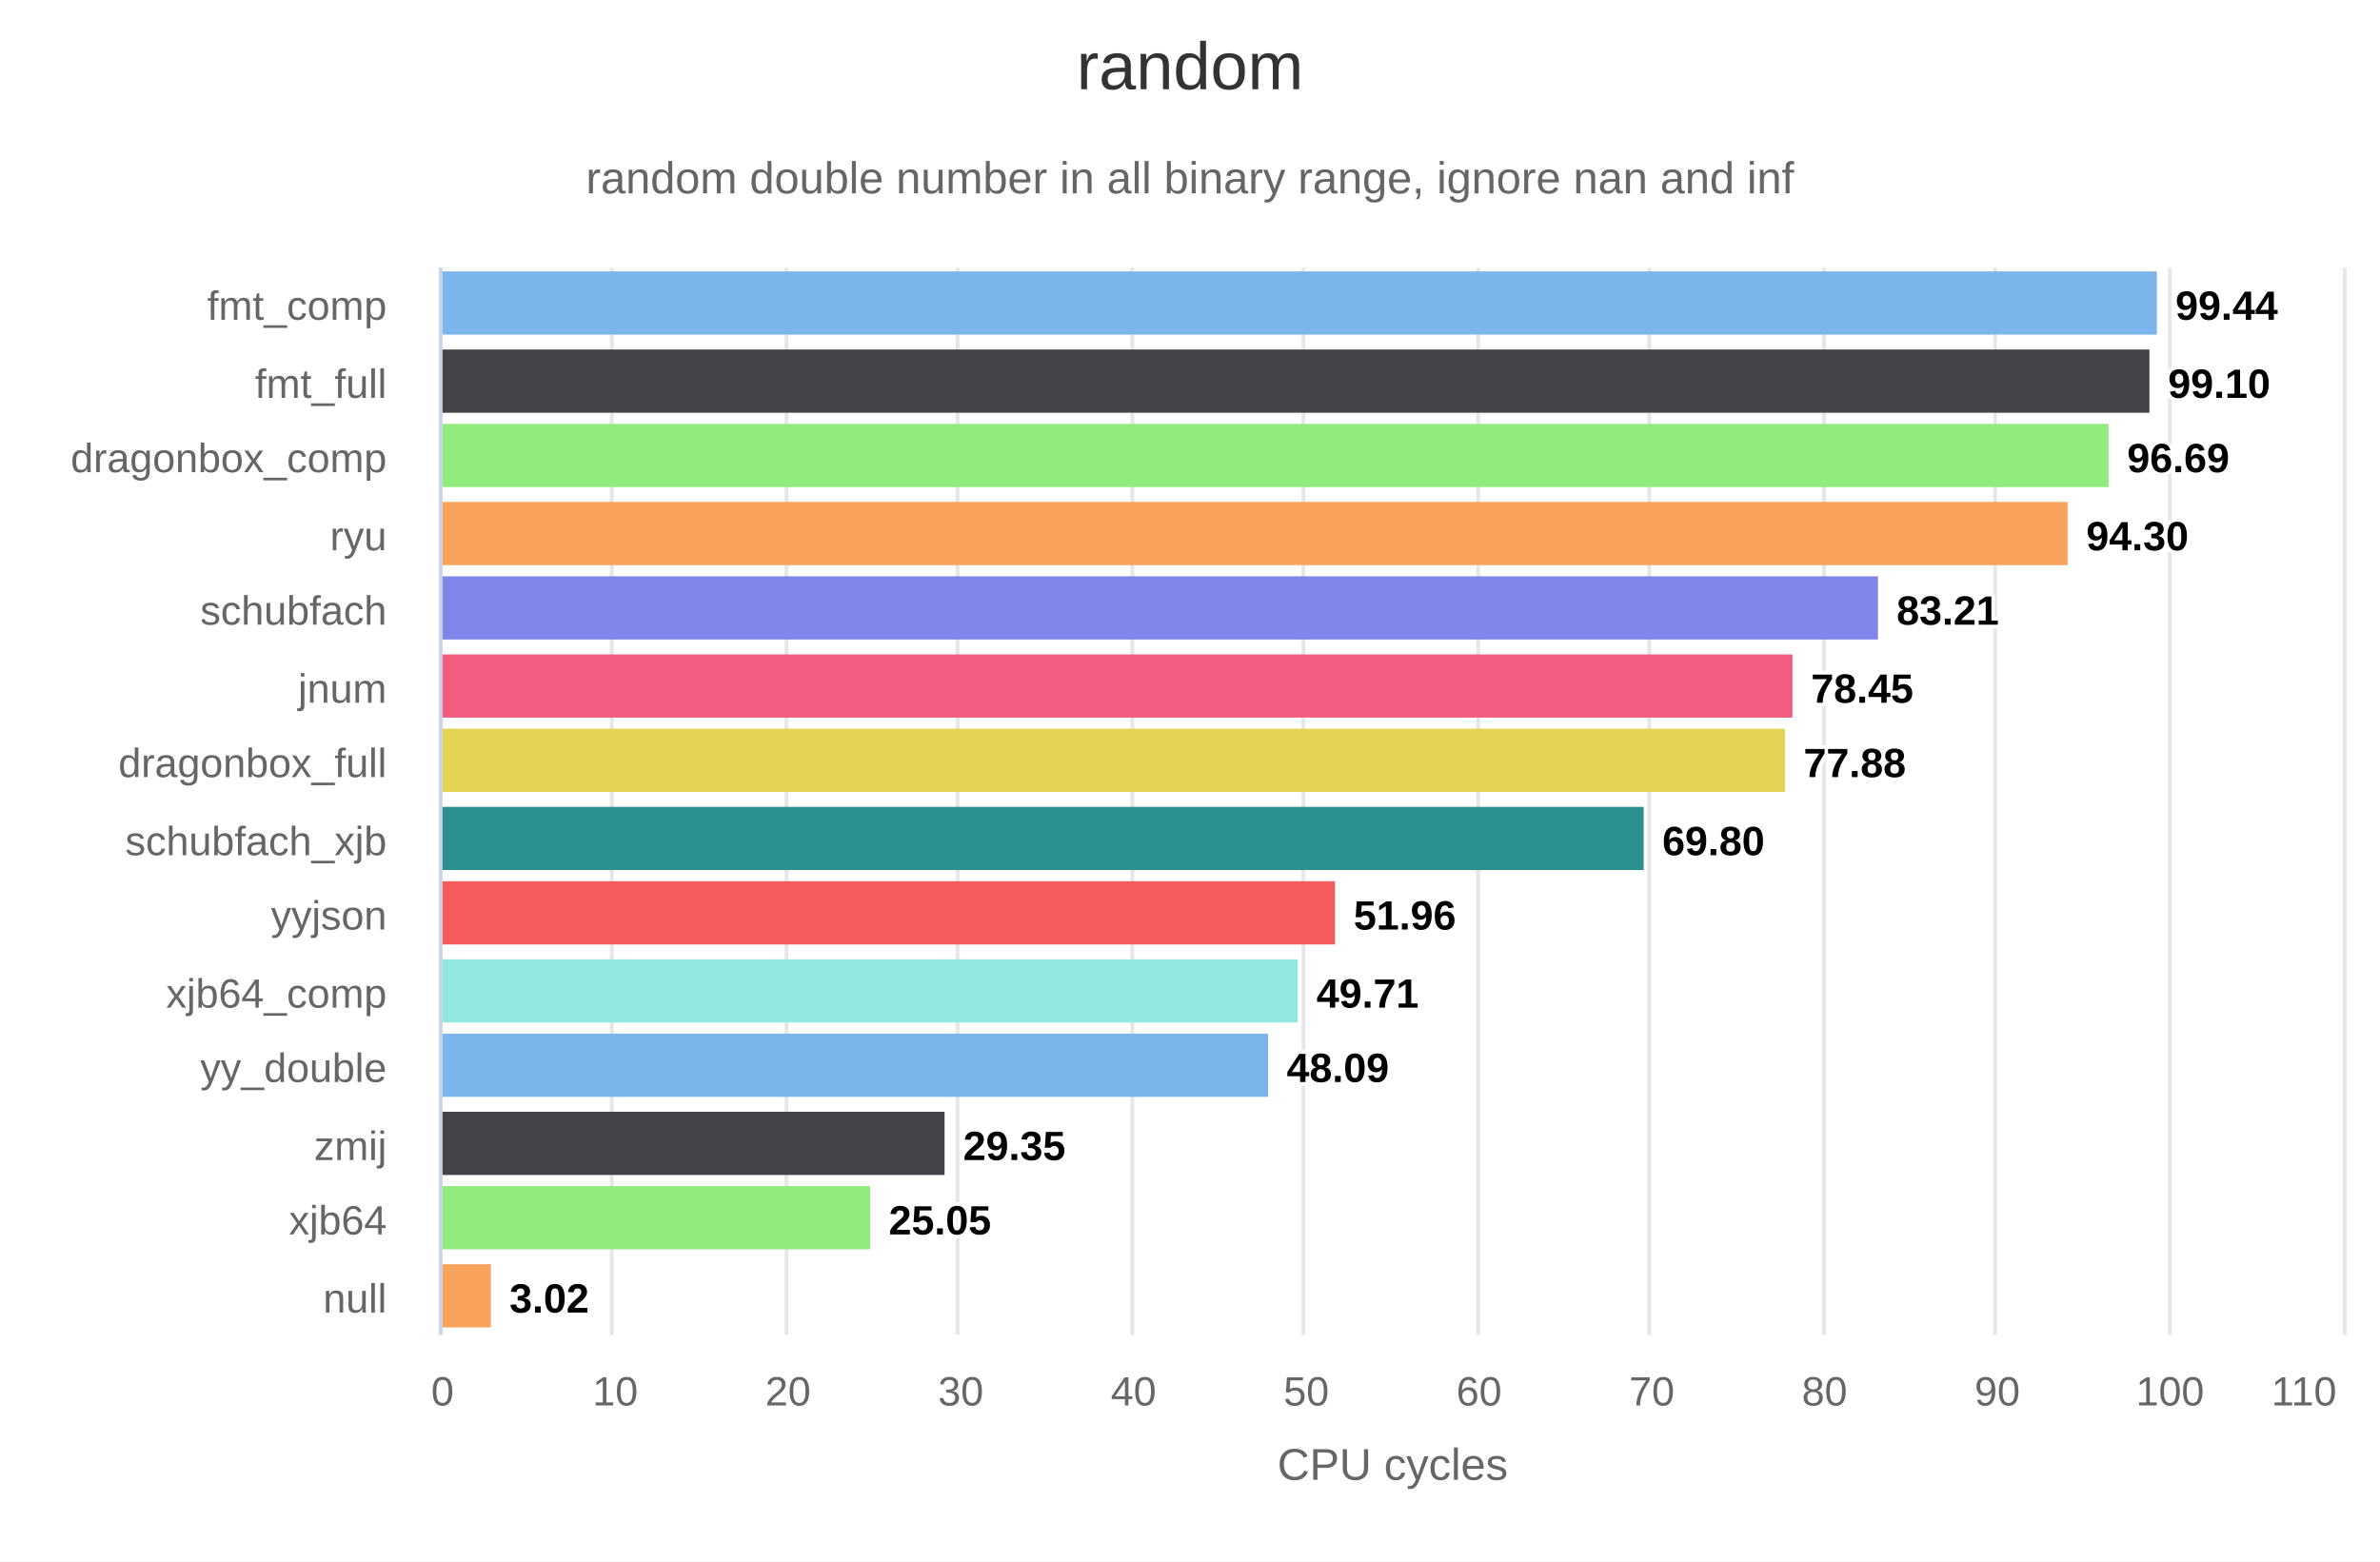
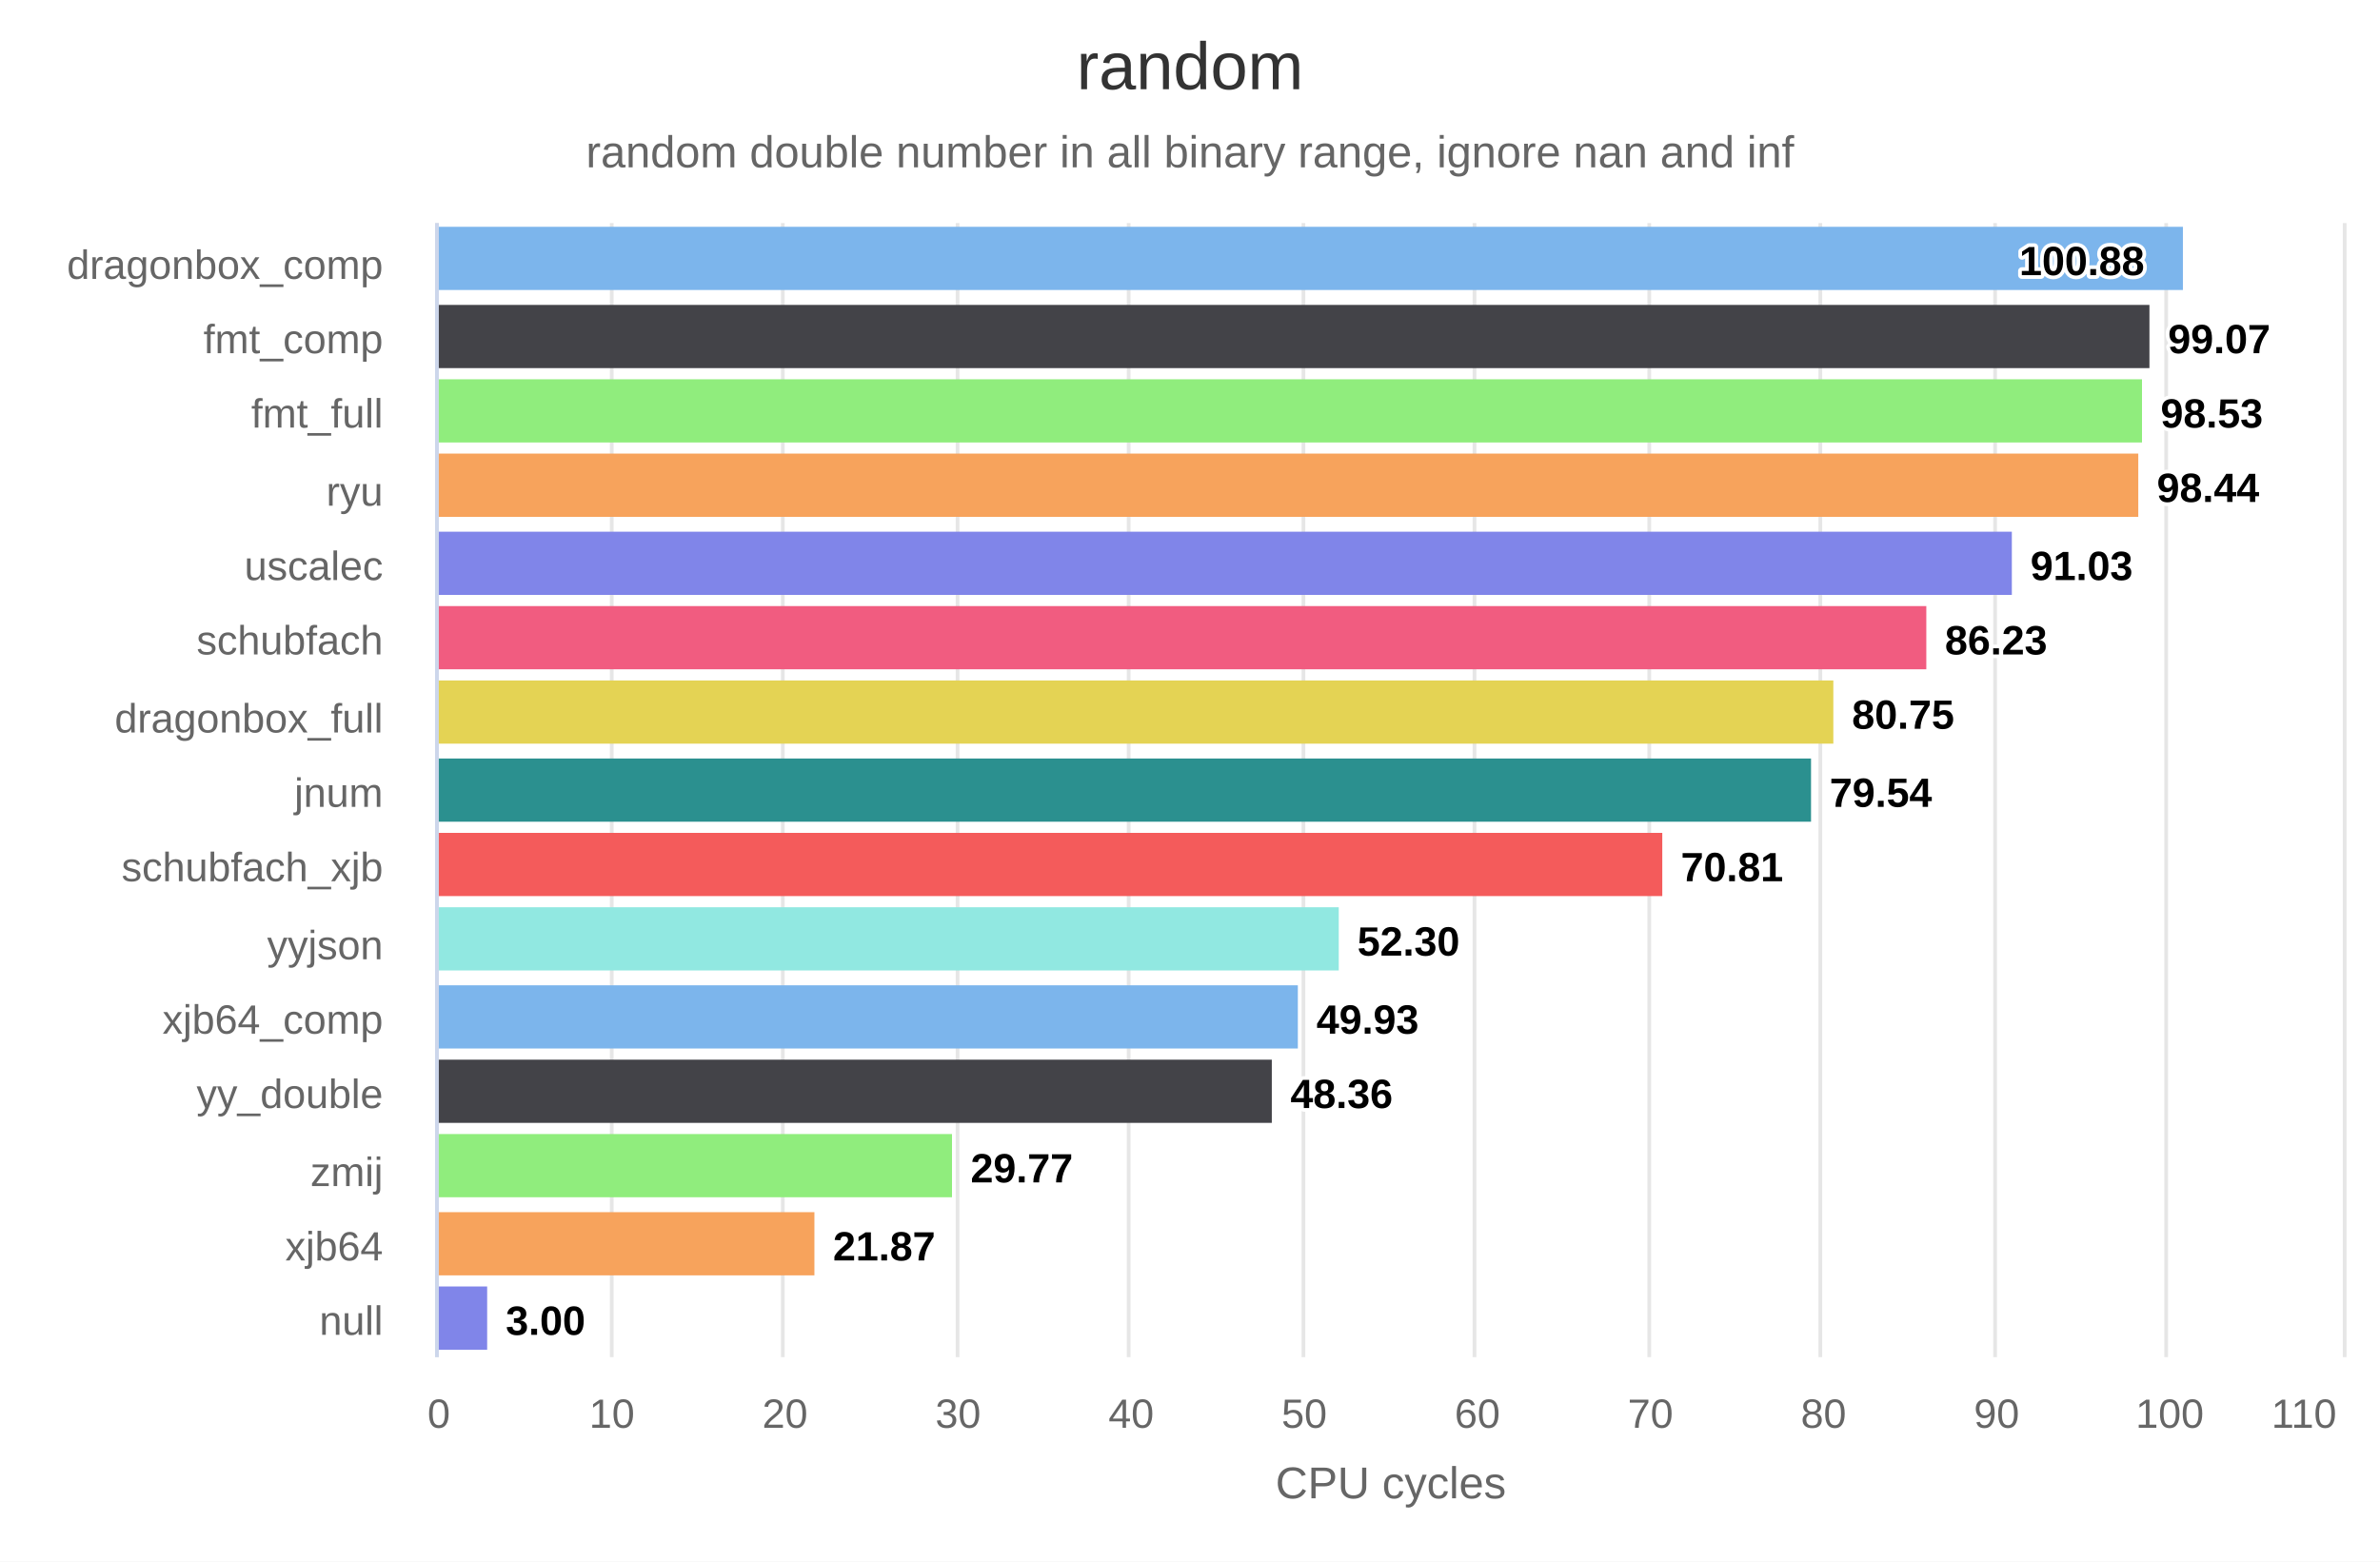
<svg xmlns="http://www.w3.org/2000/svg" version="1.1" class="highcharts-root" style="font-family:&quot;Lucida Grande&quot;, &quot;Lucida Sans Unicode&quot;, Arial, Helvetica, sans-serif;font-size:12px;" width="640" height="420" viewBox="0 0 640 420">
  <defs>
-     <clipPath id="highcharts-si01837-865-">
-       <rect x="0" y="0" width="287" height="511" fill="none" />
+     <clipPath id="highcharts-u35jbfs-942-">
+       <rect x="0" y="0" width="305" height="512" fill="none" />
    </clipPath>
  </defs>
  <rect fill="#ffffff" class="highcharts-background" x="0" y="0" width="640" height="420" rx="0" ry="0" />
-   <rect fill="none" class="highcharts-plot-background" x="119" y="72" width="511" height="287" />
+   <rect fill="none" class="highcharts-plot-background" x="118" y="60" width="512" height="305" />
  <g class="highcharts-grid highcharts-xaxis-grid" data-z-index="1">
-     <path fill="none" data-z-index="1" class="highcharts-grid-line" d="M 119 93.5 L 630 93.5" opacity="1" />
-     <path fill="none" data-z-index="1" class="highcharts-grid-line" d="M 119 113.5 L 630 113.5" opacity="1" />
-     <path fill="none" data-z-index="1" class="highcharts-grid-line" d="M 119 134.5 L 630 134.5" opacity="1" />
-     <path fill="none" data-z-index="1" class="highcharts-grid-line" d="M 119 154.5 L 630 154.5" opacity="1" />
-     <path fill="none" data-z-index="1" class="highcharts-grid-line" d="M 119 175.5 L 630 175.5" opacity="1" />
-     <path fill="none" data-z-index="1" class="highcharts-grid-line" d="M 119 195.5 L 630 195.5" opacity="1" />
-     <path fill="none" data-z-index="1" class="highcharts-grid-line" d="M 119 216.5 L 630 216.5" opacity="1" />
-     <path fill="none" data-z-index="1" class="highcharts-grid-line" d="M 119 236.5 L 630 236.5" opacity="1" />
-     <path fill="none" data-z-index="1" class="highcharts-grid-line" d="M 119 257.5 L 630 257.5" opacity="1" />
-     <path fill="none" data-z-index="1" class="highcharts-grid-line" d="M 119 277.5 L 630 277.5" opacity="1" />
-     <path fill="none" data-z-index="1" class="highcharts-grid-line" d="M 119 298.5 L 630 298.5" opacity="1" />
-     <path fill="none" data-z-index="1" class="highcharts-grid-line" d="M 119 318.5 L 630 318.5" opacity="1" />
-     <path fill="none" data-z-index="1" class="highcharts-grid-line" d="M 119 339.5 L 630 339.5" opacity="1" />
-     <path fill="none" data-z-index="1" class="highcharts-grid-line" d="M 119 359.5 L 630 359.5" opacity="1" />
-     <path fill="none" data-z-index="1" class="highcharts-grid-line" d="M 119 72.5 L 630 72.5" opacity="1" />
+     <path fill="none" data-z-index="1" class="highcharts-grid-line" d="M 118 80.5 L 630 80.5" opacity="1" />
+     <path fill="none" data-z-index="1" class="highcharts-grid-line" d="M 118 101.5 L 630 101.5" opacity="1" />
+     <path fill="none" data-z-index="1" class="highcharts-grid-line" d="M 118 121.5 L 630 121.5" opacity="1" />
+     <path fill="none" data-z-index="1" class="highcharts-grid-line" d="M 118 141.5 L 630 141.5" opacity="1" />
+     <path fill="none" data-z-index="1" class="highcharts-grid-line" d="M 118 162.5 L 630 162.5" opacity="1" />
+     <path fill="none" data-z-index="1" class="highcharts-grid-line" d="M 118 182.5 L 630 182.5" opacity="1" />
+     <path fill="none" data-z-index="1" class="highcharts-grid-line" d="M 118 202.5 L 630 202.5" opacity="1" />
+     <path fill="none" data-z-index="1" class="highcharts-grid-line" d="M 118 223.5 L 630 223.5" opacity="1" />
+     <path fill="none" data-z-index="1" class="highcharts-grid-line" d="M 118 243.5 L 630 243.5" opacity="1" />
+     <path fill="none" data-z-index="1" class="highcharts-grid-line" d="M 118 263.5 L 630 263.5" opacity="1" />
+     <path fill="none" data-z-index="1" class="highcharts-grid-line" d="M 118 284.5 L 630 284.5" opacity="1" />
+     <path fill="none" data-z-index="1" class="highcharts-grid-line" d="M 118 304.5 L 630 304.5" opacity="1" />
+     <path fill="none" data-z-index="1" class="highcharts-grid-line" d="M 118 324.5 L 630 324.5" opacity="1" />
+     <path fill="none" data-z-index="1" class="highcharts-grid-line" d="M 118 345.5 L 630 345.5" opacity="1" />
+     <path fill="none" data-z-index="1" class="highcharts-grid-line" d="M 118 365.5 L 630 365.5" opacity="1" />
+     <path fill="none" data-z-index="1" class="highcharts-grid-line" d="M 118 60.5 L 630 60.5" opacity="1" />
  </g>
  <g class="highcharts-grid highcharts-yaxis-grid" data-z-index="1">
-     <path fill="none" stroke="#e6e6e6" stroke-width="1" data-z-index="1" class="highcharts-grid-line" d="M 118.5 72 L 118.5 359" opacity="1" />
-     <path fill="none" stroke="#e6e6e6" stroke-width="1" data-z-index="1" class="highcharts-grid-line" d="M 164.5 72 L 164.5 359" opacity="1" />
-     <path fill="none" stroke="#e6e6e6" stroke-width="1" data-z-index="1" class="highcharts-grid-line" d="M 211.5 72 L 211.5 359" opacity="1" />
-     <path fill="none" stroke="#e6e6e6" stroke-width="1" data-z-index="1" class="highcharts-grid-line" d="M 257.5 72 L 257.5 359" opacity="1" />
-     <path fill="none" stroke="#e6e6e6" stroke-width="1" data-z-index="1" class="highcharts-grid-line" d="M 304.5 72 L 304.5 359" opacity="1" />
-     <path fill="none" stroke="#e6e6e6" stroke-width="1" data-z-index="1" class="highcharts-grid-line" d="M 350.5 72 L 350.5 359" opacity="1" />
-     <path fill="none" stroke="#e6e6e6" stroke-width="1" data-z-index="1" class="highcharts-grid-line" d="M 397.5 72 L 397.5 359" opacity="1" />
-     <path fill="none" stroke="#e6e6e6" stroke-width="1" data-z-index="1" class="highcharts-grid-line" d="M 443.5 72 L 443.5 359" opacity="1" />
-     <path fill="none" stroke="#e6e6e6" stroke-width="1" data-z-index="1" class="highcharts-grid-line" d="M 490.5 72 L 490.5 359" opacity="1" />
-     <path fill="none" stroke="#e6e6e6" stroke-width="1" data-z-index="1" class="highcharts-grid-line" d="M 536.5 72 L 536.5 359" opacity="1" />
-     <path fill="none" stroke="#e6e6e6" stroke-width="1" data-z-index="1" class="highcharts-grid-line" d="M 583.5 72 L 583.5 359" opacity="1" />
-     <path fill="none" stroke="#e6e6e6" stroke-width="1" data-z-index="1" class="highcharts-grid-line" d="M 630.5 72 L 630.5 359" opacity="1" />
-   </g>
-   <rect fill="none" class="highcharts-plot-border" data-z-index="1" x="119" y="72" width="511" height="287" />
+     <path fill="none" stroke="#e6e6e6" stroke-width="1" data-z-index="1" class="highcharts-grid-line" d="M 117.5 60 L 117.5 365" opacity="1" />
+     <path fill="none" stroke="#e6e6e6" stroke-width="1" data-z-index="1" class="highcharts-grid-line" d="M 164.5 60 L 164.5 365" opacity="1" />
+     <path fill="none" stroke="#e6e6e6" stroke-width="1" data-z-index="1" class="highcharts-grid-line" d="M 210.5 60 L 210.5 365" opacity="1" />
+     <path fill="none" stroke="#e6e6e6" stroke-width="1" data-z-index="1" class="highcharts-grid-line" d="M 257.5 60 L 257.5 365" opacity="1" />
+     <path fill="none" stroke="#e6e6e6" stroke-width="1" data-z-index="1" class="highcharts-grid-line" d="M 303.5 60 L 303.5 365" opacity="1" />
+     <path fill="none" stroke="#e6e6e6" stroke-width="1" data-z-index="1" class="highcharts-grid-line" d="M 350.5 60 L 350.5 365" opacity="1" />
+     <path fill="none" stroke="#e6e6e6" stroke-width="1" data-z-index="1" class="highcharts-grid-line" d="M 396.5 60 L 396.5 365" opacity="1" />
+     <path fill="none" stroke="#e6e6e6" stroke-width="1" data-z-index="1" class="highcharts-grid-line" d="M 443.5 60 L 443.5 365" opacity="1" />
+     <path fill="none" stroke="#e6e6e6" stroke-width="1" data-z-index="1" class="highcharts-grid-line" d="M 489.5 60 L 489.5 365" opacity="1" />
+     <path fill="none" stroke="#e6e6e6" stroke-width="1" data-z-index="1" class="highcharts-grid-line" d="M 536.5 60 L 536.5 365" opacity="1" />
+     <path fill="none" stroke="#e6e6e6" stroke-width="1" data-z-index="1" class="highcharts-grid-line" d="M 582.5 60 L 582.5 365" opacity="1" />
+     <path fill="none" stroke="#e6e6e6" stroke-width="1" data-z-index="1" class="highcharts-grid-line" d="M 630.5 60 L 630.5 365" opacity="1" />
+   </g>
+   <rect fill="none" class="highcharts-plot-border" data-z-index="1" x="118" y="60" width="512" height="305" />
  <g class="highcharts-axis highcharts-xaxis" data-z-index="2">
-     <path fill="none" class="highcharts-axis-line" stroke="#ccd6eb" stroke-width="1" data-z-index="7" d="M 118.5 72 L 118.5 359" />
+     <path fill="none" class="highcharts-axis-line" stroke="#ccd6eb" stroke-width="1" data-z-index="7" d="M 117.5 60 L 117.5 365" />
  </g>
  <g class="highcharts-axis highcharts-yaxis" data-z-index="2">
-     <text x="374.5" data-z-index="7" text-anchor="middle" transform="translate(0,0)" class="highcharts-axis-title" style="color:#666666;fill:#666666;" y="398">
+     <text x="374" data-z-index="7" text-anchor="middle" transform="translate(0,0)" class="highcharts-axis-title" style="color:#666666;fill:#666666;" y="402.969">
      <tspan>CPU cycles</tspan>
    </text>
-     <path fill="none" class="highcharts-axis-line" data-z-index="7" d="M 119 359 L 630 359" />
+     <path fill="none" class="highcharts-axis-line" data-z-index="7" d="M 118 365 L 630 365" />
  </g>
  <g class="highcharts-series-group" data-z-index="3">
-     <g class="highcharts-series highcharts-series-0 highcharts-bar-series" data-z-index="0.1" opacity="1" transform="translate(630,359) rotate(90) scale(-1,1) scale(1 1)" clip-path="url(#highcharts-si01837-865-)">
-       <rect x="269" y="50" width="17" height="462" fill="#7cb5ec" opacity="1" class="highcharts-point highcharts-color-0" />
-       <rect x="248" y="52" width="17" height="460" fill="#434348" opacity="1" class="highcharts-point highcharts-color-1" />
-       <rect x="228" y="63" width="17" height="449" fill="#90ed7d" opacity="1" class="highcharts-point highcharts-color-2" />
-       <rect x="207" y="74" width="17" height="438" fill="#f7a35c" opacity="1" class="highcharts-point highcharts-color-3" />
-       <rect x="187" y="125" width="17" height="387" fill="#8085e9" opacity="1" class="highcharts-point highcharts-color-4" />
-       <rect x="166" y="148" width="17" height="364" fill="#f15c80" opacity="1" class="highcharts-point highcharts-color-5" />
-       <rect x="146" y="150" width="17" height="362" fill="#e4d354" opacity="1" class="highcharts-point highcharts-color-6" />
-       <rect x="125" y="188" width="17" height="324" fill="#2b908f" opacity="1" class="highcharts-point highcharts-color-7" />
-       <rect x="105" y="271" width="17" height="241" fill="#f45b5b" opacity="1" class="highcharts-point highcharts-color-8" />
-       <rect x="84" y="281" width="17" height="231" fill="#91e8e1" opacity="1" class="highcharts-point highcharts-color-9" />
-       <rect x="64" y="289" width="17" height="223" fill="#7cb5ec" opacity="1" class="highcharts-point highcharts-color-0" />
-       <rect x="43" y="376" width="17" height="136" fill="#434348" opacity="1" class="highcharts-point highcharts-color-1" />
-       <rect x="23" y="396" width="17" height="116" fill="#90ed7d" opacity="1" class="highcharts-point highcharts-color-2" />
-       <rect x="2" y="498" width="17" height="14" fill="#f7a35c" opacity="1" class="highcharts-point highcharts-color-3" />
-     </g>
-     <g class="highcharts-markers highcharts-series-0 highcharts-bar-series" data-z-index="0.1" opacity="1" transform="translate(630,359) rotate(90) scale(-1,1) scale(1 1)" clip-path="none" />
+     <g class="highcharts-series highcharts-series-0 highcharts-bar-series" data-z-index="0.1" opacity="1" transform="translate(630,365) rotate(90) scale(-1,1) scale(1 1)" clip-path="url(#highcharts-u35jbfs-942-)">
+       <rect x="287" y="43" width="17" height="470" fill="#7cb5ec" opacity="1" class="highcharts-point highcharts-color-0" />
+       <rect x="266" y="52" width="17" height="461" fill="#434348" opacity="1" class="highcharts-point highcharts-color-1" />
+       <rect x="246" y="54" width="17" height="459" fill="#90ed7d" opacity="1" class="highcharts-point highcharts-color-2" />
+       <rect x="226" y="55" width="17" height="458" fill="#f7a35c" opacity="1" class="highcharts-point highcharts-color-3" />
+       <rect x="205" y="89" width="17" height="424" fill="#8085e9" opacity="1" class="highcharts-point highcharts-color-4" />
+       <rect x="185" y="112" width="17" height="401" fill="#f15c80" opacity="1" class="highcharts-point highcharts-color-5" />
+       <rect x="165" y="137" width="17" height="376" fill="#e4d354" opacity="1" class="highcharts-point highcharts-color-6" />
+       <rect x="144" y="143" width="17" height="370" fill="#2b908f" opacity="1" class="highcharts-point highcharts-color-7" />
+       <rect x="124" y="183" width="17" height="330" fill="#f45b5b" opacity="1" class="highcharts-point highcharts-color-8" />
+       <rect x="104" y="270" width="17" height="243" fill="#91e8e1" opacity="1" class="highcharts-point highcharts-color-9" />
+       <rect x="83" y="281" width="17" height="232" fill="#7cb5ec" opacity="1" class="highcharts-point highcharts-color-0" />
+       <rect x="63" y="288" width="17" height="225" fill="#434348" opacity="1" class="highcharts-point highcharts-color-1" />
+       <rect x="43" y="374" width="17" height="139" fill="#90ed7d" opacity="1" class="highcharts-point highcharts-color-2" />
+       <rect x="22" y="411" width="17" height="102" fill="#f7a35c" opacity="1" class="highcharts-point highcharts-color-3" />
+       <rect x="2" y="499" width="17" height="14" fill="#8085e9" opacity="1" class="highcharts-point highcharts-color-4" />
+     </g>
+     <g class="highcharts-markers highcharts-series-0 highcharts-bar-series" data-z-index="0.1" opacity="1" transform="translate(630,365) rotate(90) scale(-1,1) scale(1 1)" clip-path="none" />
  </g>
  <text x="320" text-anchor="middle" class="highcharts-title" data-z-index="4" style="color:#333333;font-size:18px;fill:#333333;" y="24">
    <tspan>random</tspan>
  </text>
-   <text x="320" text-anchor="middle" class="highcharts-subtitle" data-z-index="4" style="color:#666666;fill:#666666;" y="52">
+   <text x="320" text-anchor="middle" class="highcharts-subtitle" data-z-index="4" style="color:#666666;fill:#666666;" y="45">
    <tspan>random double number in all binary range, ignore nan and inf</tspan>
  </text>
  <text x="10" text-anchor="start" class="highcharts-caption" data-z-index="4" style="color:#666666;fill:#666666;" y="417" />
-   <g class="highcharts-data-labels highcharts-series-0 highcharts-bar-series" data-z-index="6" opacity="1" transform="translate(119,72) scale(1 1)">
-     <g class="highcharts-label highcharts-data-label highcharts-data-label-color-0" data-z-index="1" transform="translate(461,-2)">
-       <text x="5" data-z-index="1" y="16" style="color:#000000;font-size:11px;font-weight:bold;fill:#000000;">
-         <tspan x="5" y="16" class="highcharts-text-outline" fill="#FFFFFF" stroke="#FFFFFF" stroke-width="2px" stroke-linejoin="round" style="">99.44</tspan>
-         <tspan x="5" y="16">99.44</tspan>
-       </text>
-     </g>
-     <g class="highcharts-label highcharts-data-label highcharts-data-label-color-1" data-z-index="1" transform="translate(459,19)">
-       <text x="5" data-z-index="1" y="16" style="color:#000000;font-size:11px;font-weight:bold;fill:#000000;">
-         <tspan x="5" y="16" class="highcharts-text-outline" fill="#FFFFFF" stroke="#FFFFFF" stroke-width="2px" stroke-linejoin="round">99.10</tspan>
-         <tspan x="5" y="16">99.10</tspan>
-       </text>
-     </g>
-     <g class="highcharts-label highcharts-data-label highcharts-data-label-color-2" data-z-index="1" transform="translate(448,39)">
-       <text x="5" data-z-index="1" y="16" style="color:#000000;font-size:11px;font-weight:bold;fill:#000000;">
-         <tspan x="5" y="16" class="highcharts-text-outline" fill="#FFFFFF" stroke="#FFFFFF" stroke-width="2px" stroke-linejoin="round">96.69</tspan>
-         <tspan x="5" y="16">96.69</tspan>
-       </text>
-     </g>
-     <g class="highcharts-label highcharts-data-label highcharts-data-label-color-3" data-z-index="1" transform="translate(437,60)">
-       <text x="5" data-z-index="1" y="16" style="color:#000000;font-size:11px;font-weight:bold;fill:#000000;">
-         <tspan x="5" y="16" class="highcharts-text-outline" fill="#FFFFFF" stroke="#FFFFFF" stroke-width="2px" stroke-linejoin="round">94.30</tspan>
-         <tspan x="5" y="16">94.30</tspan>
-       </text>
-     </g>
-     <g class="highcharts-label highcharts-data-label highcharts-data-label-color-4" data-z-index="1" transform="translate(386,80)">
-       <text x="5" data-z-index="1" y="16" style="color:#000000;font-size:11px;font-weight:bold;fill:#000000;">
-         <tspan x="5" y="16" class="highcharts-text-outline" fill="#FFFFFF" stroke="#FFFFFF" stroke-width="2px" stroke-linejoin="round">83.21</tspan>
-         <tspan x="5" y="16">83.21</tspan>
-       </text>
-     </g>
-     <g class="highcharts-label highcharts-data-label highcharts-data-label-color-5" data-z-index="1" transform="translate(363,101)">
-       <text x="5" data-z-index="1" y="16" style="color:#000000;font-size:11px;font-weight:bold;fill:#000000;">
-         <tspan x="5" y="16" class="highcharts-text-outline" fill="#FFFFFF" stroke="#FFFFFF" stroke-width="2px" stroke-linejoin="round">78.45</tspan>
-         <tspan x="5" y="16">78.45</tspan>
-       </text>
-     </g>
-     <g class="highcharts-label highcharts-data-label highcharts-data-label-color-6" data-z-index="1" transform="translate(361,121)">
-       <text x="5" data-z-index="1" y="16" style="color:#000000;font-size:11px;font-weight:bold;fill:#000000;">
-         <tspan x="5" y="16" class="highcharts-text-outline" fill="#FFFFFF" stroke="#FFFFFF" stroke-width="2px" stroke-linejoin="round">77.88</tspan>
-         <tspan x="5" y="16">77.88</tspan>
-       </text>
-     </g>
-     <g class="highcharts-label highcharts-data-label highcharts-data-label-color-7" data-z-index="1" transform="translate(323,142)">
-       <text x="5" data-z-index="1" y="16" style="color:#000000;font-size:11px;font-weight:bold;fill:#000000;">
-         <tspan x="5" y="16" class="highcharts-text-outline" fill="#FFFFFF" stroke="#FFFFFF" stroke-width="2px" stroke-linejoin="round">69.80</tspan>
-         <tspan x="5" y="16">69.80</tspan>
-       </text>
-     </g>
-     <g class="highcharts-label highcharts-data-label highcharts-data-label-color-8" data-z-index="1" transform="translate(240,162)">
-       <text x="5" data-z-index="1" y="16" style="color:#000000;font-size:11px;font-weight:bold;fill:#000000;">
-         <tspan x="5" y="16" class="highcharts-text-outline" fill="#FFFFFF" stroke="#FFFFFF" stroke-width="2px" stroke-linejoin="round">51.96</tspan>
-         <tspan x="5" y="16">51.96</tspan>
-       </text>
-     </g>
-     <g class="highcharts-label highcharts-data-label highcharts-data-label-color-9" data-z-index="1" transform="translate(230,183)">
-       <text x="5" data-z-index="1" y="16" style="color:#000000;font-size:11px;font-weight:bold;fill:#000000;">
-         <tspan x="5" y="16" class="highcharts-text-outline" fill="#FFFFFF" stroke="#FFFFFF" stroke-width="2px" stroke-linejoin="round">49.71</tspan>
-         <tspan x="5" y="16">49.71</tspan>
-       </text>
-     </g>
-     <g class="highcharts-label highcharts-data-label highcharts-data-label-color-0" data-z-index="1" transform="translate(222,203)">
-       <text x="5" data-z-index="1" y="16" style="color:#000000;font-size:11px;font-weight:bold;fill:#000000;">
-         <tspan x="5" y="16" class="highcharts-text-outline" fill="#FFFFFF" stroke="#FFFFFF" stroke-width="2px" stroke-linejoin="round">48.09</tspan>
-         <tspan x="5" y="16">48.09</tspan>
-       </text>
-     </g>
-     <g class="highcharts-label highcharts-data-label highcharts-data-label-color-1" data-z-index="1" transform="translate(135,224)">
-       <text x="5" data-z-index="1" y="16" style="color:#000000;font-size:11px;font-weight:bold;fill:#000000;">
-         <tspan x="5" y="16" class="highcharts-text-outline" fill="#FFFFFF" stroke="#FFFFFF" stroke-width="2px" stroke-linejoin="round">29.35</tspan>
-         <tspan x="5" y="16">29.35</tspan>
-       </text>
-     </g>
-     <g class="highcharts-label highcharts-data-label highcharts-data-label-color-2" data-z-index="1" transform="translate(115,244)">
-       <text x="5" data-z-index="1" y="16" style="color:#000000;font-size:11px;font-weight:bold;fill:#000000;">
-         <tspan x="5" y="16" class="highcharts-text-outline" fill="#FFFFFF" stroke="#FFFFFF" stroke-width="2px" stroke-linejoin="round">25.05</tspan>
-         <tspan x="5" y="16">25.05</tspan>
-       </text>
-     </g>
-     <g class="highcharts-label highcharts-data-label highcharts-data-label-color-3" data-z-index="1" transform="translate(13,265)">
-       <text x="5" data-z-index="1" y="16" style="color:#000000;font-size:11px;font-weight:bold;fill:#000000;">
-         <tspan x="5" y="16" class="highcharts-text-outline" fill="#FFFFFF" stroke="#FFFFFF" stroke-width="2px" stroke-linejoin="round" style="">3.02</tspan>
-         <tspan x="5" y="16">3.02</tspan>
+   <g class="highcharts-data-labels highcharts-series-0 highcharts-bar-series" data-z-index="6" opacity="1" transform="translate(118,60) scale(1 1)">
+     <g class="highcharts-label highcharts-data-label highcharts-data-label-color-0" data-z-index="1" transform="translate(420,-2)">
+       <text x="5" data-z-index="1" y="16" style="color:#000000;font-size:11px;font-weight:bold;fill:#000000;">
+         <tspan x="5" y="16" class="highcharts-text-outline" fill="#FFFFFF" stroke="#FFFFFF" stroke-width="2px" stroke-linejoin="round" style="">100.88</tspan>
+         <tspan x="5" y="16">100.88</tspan>
+       </text>
+     </g>
+     <g class="highcharts-label highcharts-data-label highcharts-data-label-color-1" data-z-index="1" transform="translate(460,19)">
+       <text x="5" data-z-index="1" y="16" style="color:#000000;font-size:11px;font-weight:bold;fill:#000000;">
+         <tspan x="5" y="16" class="highcharts-text-outline" fill="#FFFFFF" stroke="#FFFFFF" stroke-width="2px" stroke-linejoin="round" style="">99.07</tspan>
+         <tspan x="5" y="16">99.07</tspan>
+       </text>
+     </g>
+     <g class="highcharts-label highcharts-data-label highcharts-data-label-color-2" data-z-index="1" transform="translate(458,39)">
+       <text x="5" data-z-index="1" y="16" style="color:#000000;font-size:11px;font-weight:bold;fill:#000000;">
+         <tspan x="5" y="16" class="highcharts-text-outline" fill="#FFFFFF" stroke="#FFFFFF" stroke-width="2px" stroke-linejoin="round">98.53</tspan>
+         <tspan x="5" y="16">98.53</tspan>
+       </text>
+     </g>
+     <g class="highcharts-label highcharts-data-label highcharts-data-label-color-3" data-z-index="1" transform="translate(457,59)">
+       <text x="5" data-z-index="1" y="16" style="color:#000000;font-size:11px;font-weight:bold;fill:#000000;">
+         <tspan x="5" y="16" class="highcharts-text-outline" fill="#FFFFFF" stroke="#FFFFFF" stroke-width="2px" stroke-linejoin="round">98.44</tspan>
+         <tspan x="5" y="16">98.44</tspan>
+       </text>
+     </g>
+     <g class="highcharts-label highcharts-data-label highcharts-data-label-color-4" data-z-index="1" transform="translate(423,80)">
+       <text x="5" data-z-index="1" y="16" style="color:#000000;font-size:11px;font-weight:bold;fill:#000000;">
+         <tspan x="5" y="16" class="highcharts-text-outline" fill="#FFFFFF" stroke="#FFFFFF" stroke-width="2px" stroke-linejoin="round">91.03</tspan>
+         <tspan x="5" y="16">91.03</tspan>
+       </text>
+     </g>
+     <g class="highcharts-label highcharts-data-label highcharts-data-label-color-5" data-z-index="1" transform="translate(400,100)">
+       <text x="5" data-z-index="1" y="16" style="color:#000000;font-size:11px;font-weight:bold;fill:#000000;">
+         <tspan x="5" y="16" class="highcharts-text-outline" fill="#FFFFFF" stroke="#FFFFFF" stroke-width="2px" stroke-linejoin="round">86.23</tspan>
+         <tspan x="5" y="16">86.23</tspan>
+       </text>
+     </g>
+     <g class="highcharts-label highcharts-data-label highcharts-data-label-color-6" data-z-index="1" transform="translate(375,120)">
+       <text x="5" data-z-index="1" y="16" style="color:#000000;font-size:11px;font-weight:bold;fill:#000000;">
+         <tspan x="5" y="16" class="highcharts-text-outline" fill="#FFFFFF" stroke="#FFFFFF" stroke-width="2px" stroke-linejoin="round">80.75</tspan>
+         <tspan x="5" y="16">80.75</tspan>
+       </text>
+     </g>
+     <g class="highcharts-label highcharts-data-label highcharts-data-label-color-7" data-z-index="1" transform="translate(369,141)">
+       <text x="5" data-z-index="1" y="16" style="color:#000000;font-size:11px;font-weight:bold;fill:#000000;">
+         <tspan x="5" y="16" class="highcharts-text-outline" fill="#FFFFFF" stroke="#FFFFFF" stroke-width="2px" stroke-linejoin="round">79.54</tspan>
+         <tspan x="5" y="16">79.54</tspan>
+       </text>
+     </g>
+     <g class="highcharts-label highcharts-data-label highcharts-data-label-color-8" data-z-index="1" transform="translate(329,161)">
+       <text x="5" data-z-index="1" y="16" style="color:#000000;font-size:11px;font-weight:bold;fill:#000000;">
+         <tspan x="5" y="16" class="highcharts-text-outline" fill="#FFFFFF" stroke="#FFFFFF" stroke-width="2px" stroke-linejoin="round">70.81</tspan>
+         <tspan x="5" y="16">70.81</tspan>
+       </text>
+     </g>
+     <g class="highcharts-label highcharts-data-label highcharts-data-label-color-9" data-z-index="1" transform="translate(242,181)">
+       <text x="5" data-z-index="1" y="16" style="color:#000000;font-size:11px;font-weight:bold;fill:#000000;">
+         <tspan x="5" y="16" class="highcharts-text-outline" fill="#FFFFFF" stroke="#FFFFFF" stroke-width="2px" stroke-linejoin="round">52.30</tspan>
+         <tspan x="5" y="16">52.30</tspan>
+       </text>
+     </g>
+     <g class="highcharts-label highcharts-data-label highcharts-data-label-color-0" data-z-index="1" transform="translate(231,202)">
+       <text x="5" data-z-index="1" y="16" style="color:#000000;font-size:11px;font-weight:bold;fill:#000000;">
+         <tspan x="5" y="16" class="highcharts-text-outline" fill="#FFFFFF" stroke="#FFFFFF" stroke-width="2px" stroke-linejoin="round">49.93</tspan>
+         <tspan x="5" y="16">49.93</tspan>
+       </text>
+     </g>
+     <g class="highcharts-label highcharts-data-label highcharts-data-label-color-1" data-z-index="1" transform="translate(224,222)">
+       <text x="5" data-z-index="1" y="16" style="color:#000000;font-size:11px;font-weight:bold;fill:#000000;">
+         <tspan x="5" y="16" class="highcharts-text-outline" fill="#FFFFFF" stroke="#FFFFFF" stroke-width="2px" stroke-linejoin="round">48.36</tspan>
+         <tspan x="5" y="16">48.36</tspan>
+       </text>
+     </g>
+     <g class="highcharts-label highcharts-data-label highcharts-data-label-color-2" data-z-index="1" transform="translate(138,242)">
+       <text x="5" data-z-index="1" y="16" style="color:#000000;font-size:11px;font-weight:bold;fill:#000000;">
+         <tspan x="5" y="16" class="highcharts-text-outline" fill="#FFFFFF" stroke="#FFFFFF" stroke-width="2px" stroke-linejoin="round">29.77</tspan>
+         <tspan x="5" y="16">29.77</tspan>
+       </text>
+     </g>
+     <g class="highcharts-label highcharts-data-label highcharts-data-label-color-3" data-z-index="1" transform="translate(101,263)">
+       <text x="5" data-z-index="1" y="16" style="color:#000000;font-size:11px;font-weight:bold;fill:#000000;">
+         <tspan x="5" y="16" class="highcharts-text-outline" fill="#FFFFFF" stroke="#FFFFFF" stroke-width="2px" stroke-linejoin="round">21.87</tspan>
+         <tspan x="5" y="16">21.87</tspan>
+       </text>
+     </g>
+     <g class="highcharts-label highcharts-data-label highcharts-data-label-color-4" data-z-index="1" transform="translate(13,283)">
+       <text x="5" data-z-index="1" y="16" style="color:#000000;font-size:11px;font-weight:bold;fill:#000000;">
+         <tspan x="5" y="16" class="highcharts-text-outline" fill="#FFFFFF" stroke="#FFFFFF" stroke-width="2px" stroke-linejoin="round" style="">3.00</tspan>
+         <tspan x="5" y="16">3.00</tspan>
      </text>
    </g>
  </g>
  <g class="highcharts-axis-labels highcharts-xaxis-labels" data-z-index="7">
-     <text x="104" style="color:#666666;cursor:default;font-size:11px;fill:#666666;" text-anchor="end" transform="translate(0,0)" y="86" opacity="1">fmt_comp</text>
-     <text x="104" style="color:#666666;cursor:default;font-size:11px;fill:#666666;" text-anchor="end" transform="translate(0,0)" y="107" opacity="1">fmt_full</text>
-     <text x="104" style="color:#666666;cursor:default;font-size:11px;fill:#666666;" text-anchor="end" transform="translate(0,0)" y="127" opacity="1">dragonbox_comp</text>
-     <text x="104" style="color:#666666;cursor:default;font-size:11px;fill:#666666;" text-anchor="end" transform="translate(0,0)" y="148" opacity="1">ryu</text>
-     <text x="104" style="color:#666666;cursor:default;font-size:11px;fill:#666666;" text-anchor="end" transform="translate(0,0)" y="168" opacity="1">schubfach</text>
-     <text x="104" style="color:#666666;cursor:default;font-size:11px;fill:#666666;" text-anchor="end" transform="translate(0,0)" y="189" opacity="1">jnum</text>
-     <text x="104" style="color:#666666;cursor:default;font-size:11px;fill:#666666;" text-anchor="end" transform="translate(0,0)" y="209" opacity="1">dragonbox_full</text>
-     <text x="104" style="color:#666666;cursor:default;font-size:11px;fill:#666666;" text-anchor="end" transform="translate(0,0)" y="230" opacity="1">schubfach_xjb</text>
-     <text x="104" style="color:#666666;cursor:default;font-size:11px;fill:#666666;" text-anchor="end" transform="translate(0,0)" y="250" opacity="1">yyjson</text>
-     <text x="104" style="color:#666666;cursor:default;font-size:11px;fill:#666666;" text-anchor="end" transform="translate(0,0)" y="271" opacity="1">xjb64_comp</text>
-     <text x="104" style="color:#666666;cursor:default;font-size:11px;fill:#666666;" text-anchor="end" transform="translate(0,0)" y="291" opacity="1">yy_double</text>
-     <text x="104" style="color:#666666;cursor:default;font-size:11px;fill:#666666;" text-anchor="end" transform="translate(0,0)" y="312" opacity="1">zmij</text>
-     <text x="104" style="color:#666666;cursor:default;font-size:11px;fill:#666666;" text-anchor="end" transform="translate(0,0)" y="332" opacity="1">xjb64</text>
-     <text x="104" style="color:#666666;cursor:default;font-size:11px;fill:#666666;" text-anchor="end" transform="translate(0,0)" y="353" opacity="1">null</text>
+     <text x="103" style="color:#666666;cursor:default;font-size:11px;fill:#666666;" text-anchor="end" transform="translate(0,0)" y="75" opacity="1">dragonbox_comp</text>
+     <text x="103" style="color:#666666;cursor:default;font-size:11px;fill:#666666;" text-anchor="end" transform="translate(0,0)" y="95" opacity="1">fmt_comp</text>
+     <text x="103" style="color:#666666;cursor:default;font-size:11px;fill:#666666;" text-anchor="end" transform="translate(0,0)" y="115" opacity="1">fmt_full</text>
+     <text x="103" style="color:#666666;cursor:default;font-size:11px;fill:#666666;" text-anchor="end" transform="translate(0,0)" y="136" opacity="1">ryu</text>
+     <text x="103" style="color:#666666;cursor:default;font-size:11px;fill:#666666;" text-anchor="end" transform="translate(0,0)" y="156" opacity="1">uscalec</text>
+     <text x="103" style="color:#666666;cursor:default;font-size:11px;fill:#666666;" text-anchor="end" transform="translate(0,0)" y="176" opacity="1">schubfach</text>
+     <text x="103" style="color:#666666;cursor:default;font-size:11px;fill:#666666;" text-anchor="end" transform="translate(0,0)" y="197" opacity="1">dragonbox_full</text>
+     <text x="103" style="color:#666666;cursor:default;font-size:11px;fill:#666666;" text-anchor="end" transform="translate(0,0)" y="217" opacity="1">jnum</text>
+     <text x="103" style="color:#666666;cursor:default;font-size:11px;fill:#666666;" text-anchor="end" transform="translate(0,0)" y="237" opacity="1">schubfach_xjb</text>
+     <text x="103" style="color:#666666;cursor:default;font-size:11px;fill:#666666;" text-anchor="end" transform="translate(0,0)" y="258" opacity="1">yyjson</text>
+     <text x="103" style="color:#666666;cursor:default;font-size:11px;fill:#666666;" text-anchor="end" transform="translate(0,0)" y="278" opacity="1">xjb64_comp</text>
+     <text x="103" style="color:#666666;cursor:default;font-size:11px;fill:#666666;" text-anchor="end" transform="translate(0,0)" y="298" opacity="1">yy_double</text>
+     <text x="103" style="color:#666666;cursor:default;font-size:11px;fill:#666666;" text-anchor="end" transform="translate(0,0)" y="319" opacity="1">zmij</text>
+     <text x="103" style="color:#666666;cursor:default;font-size:11px;fill:#666666;" text-anchor="end" transform="translate(0,0)" y="339" opacity="1">xjb64</text>
+     <text x="103" style="color:#666666;cursor:default;font-size:11px;fill:#666666;" text-anchor="end" transform="translate(0,0)" y="359" opacity="1">null</text>
  </g>
  <g class="highcharts-axis-labels highcharts-yaxis-labels" data-z-index="7">
-     <text x="119" style="color:#666666;cursor:default;font-size:11px;fill:#666666;" text-anchor="middle" transform="translate(0,0)" y="378" opacity="1">0</text>
-     <text x="165.455" style="color:#666666;cursor:default;font-size:11px;fill:#666666;" text-anchor="middle" transform="translate(0,0)" y="378" opacity="1">10</text>
-     <text x="211.909" style="color:#666666;cursor:default;font-size:11px;fill:#666666;" text-anchor="middle" transform="translate(0,0)" y="378" opacity="1">20</text>
-     <text x="258.364" style="color:#666666;cursor:default;font-size:11px;fill:#666666;" text-anchor="middle" transform="translate(0,0)" y="378" opacity="1">30</text>
-     <text x="304.818" style="color:#666666;cursor:default;font-size:11px;fill:#666666;" text-anchor="middle" transform="translate(0,0)" y="378" opacity="1">40</text>
-     <text x="351.273" style="color:#666666;cursor:default;font-size:11px;fill:#666666;" text-anchor="middle" transform="translate(0,0)" y="378" opacity="1">50</text>
-     <text x="397.727" style="color:#666666;cursor:default;font-size:11px;fill:#666666;" text-anchor="middle" transform="translate(0,0)" y="378" opacity="1">60</text>
-     <text x="444.182" style="color:#666666;cursor:default;font-size:11px;fill:#666666;" text-anchor="middle" transform="translate(0,0)" y="378" opacity="1">70</text>
-     <text x="490.636" style="color:#666666;cursor:default;font-size:11px;fill:#666666;" text-anchor="middle" transform="translate(0,0)" y="378" opacity="1">80</text>
-     <text x="537.091" style="color:#666666;cursor:default;font-size:11px;fill:#666666;" text-anchor="middle" transform="translate(0,0)" y="378" opacity="1">90</text>
-     <text x="583.545" style="color:#666666;cursor:default;font-size:11px;fill:#666666;" text-anchor="middle" transform="translate(0,0)" y="378" opacity="1">100</text>
-     <text x="619.562" style="color:#666666;cursor:default;font-size:11px;fill:#666666;" text-anchor="middle" transform="translate(0,0)" y="378" opacity="1">110</text>
+     <text x="118" style="color:#666666;cursor:default;font-size:11px;fill:#666666;" text-anchor="middle" transform="translate(0,0)" y="384" opacity="1">0</text>
+     <text x="164.545" style="color:#666666;cursor:default;font-size:11px;fill:#666666;" text-anchor="middle" transform="translate(0,0)" y="384" opacity="1">10</text>
+     <text x="211.091" style="color:#666666;cursor:default;font-size:11px;fill:#666666;" text-anchor="middle" transform="translate(0,0)" y="384" opacity="1">20</text>
+     <text x="257.636" style="color:#666666;cursor:default;font-size:11px;fill:#666666;" text-anchor="middle" transform="translate(0,0)" y="384" opacity="1">30</text>
+     <text x="304.182" style="color:#666666;cursor:default;font-size:11px;fill:#666666;" text-anchor="middle" transform="translate(0,0)" y="384" opacity="1">40</text>
+     <text x="350.727" style="color:#666666;cursor:default;font-size:11px;fill:#666666;" text-anchor="middle" transform="translate(0,0)" y="384" opacity="1">50</text>
+     <text x="397.273" style="color:#666666;cursor:default;font-size:11px;fill:#666666;" text-anchor="middle" transform="translate(0,0)" y="384" opacity="1">60</text>
+     <text x="443.818" style="color:#666666;cursor:default;font-size:11px;fill:#666666;" text-anchor="middle" transform="translate(0,0)" y="384" opacity="1">70</text>
+     <text x="490.364" style="color:#666666;cursor:default;font-size:11px;fill:#666666;" text-anchor="middle" transform="translate(0,0)" y="384" opacity="1">80</text>
+     <text x="536.909" style="color:#666666;cursor:default;font-size:11px;fill:#666666;" text-anchor="middle" transform="translate(0,0)" y="384" opacity="1">90</text>
+     <text x="583.455" style="color:#666666;cursor:default;font-size:11px;fill:#666666;" text-anchor="middle" transform="translate(0,0)" y="384" opacity="1">100</text>
+     <text x="619.562" style="color:#666666;cursor:default;font-size:11px;fill:#666666;" text-anchor="middle" transform="translate(0,0)" y="384" opacity="1">110</text>
  </g>
</svg>
